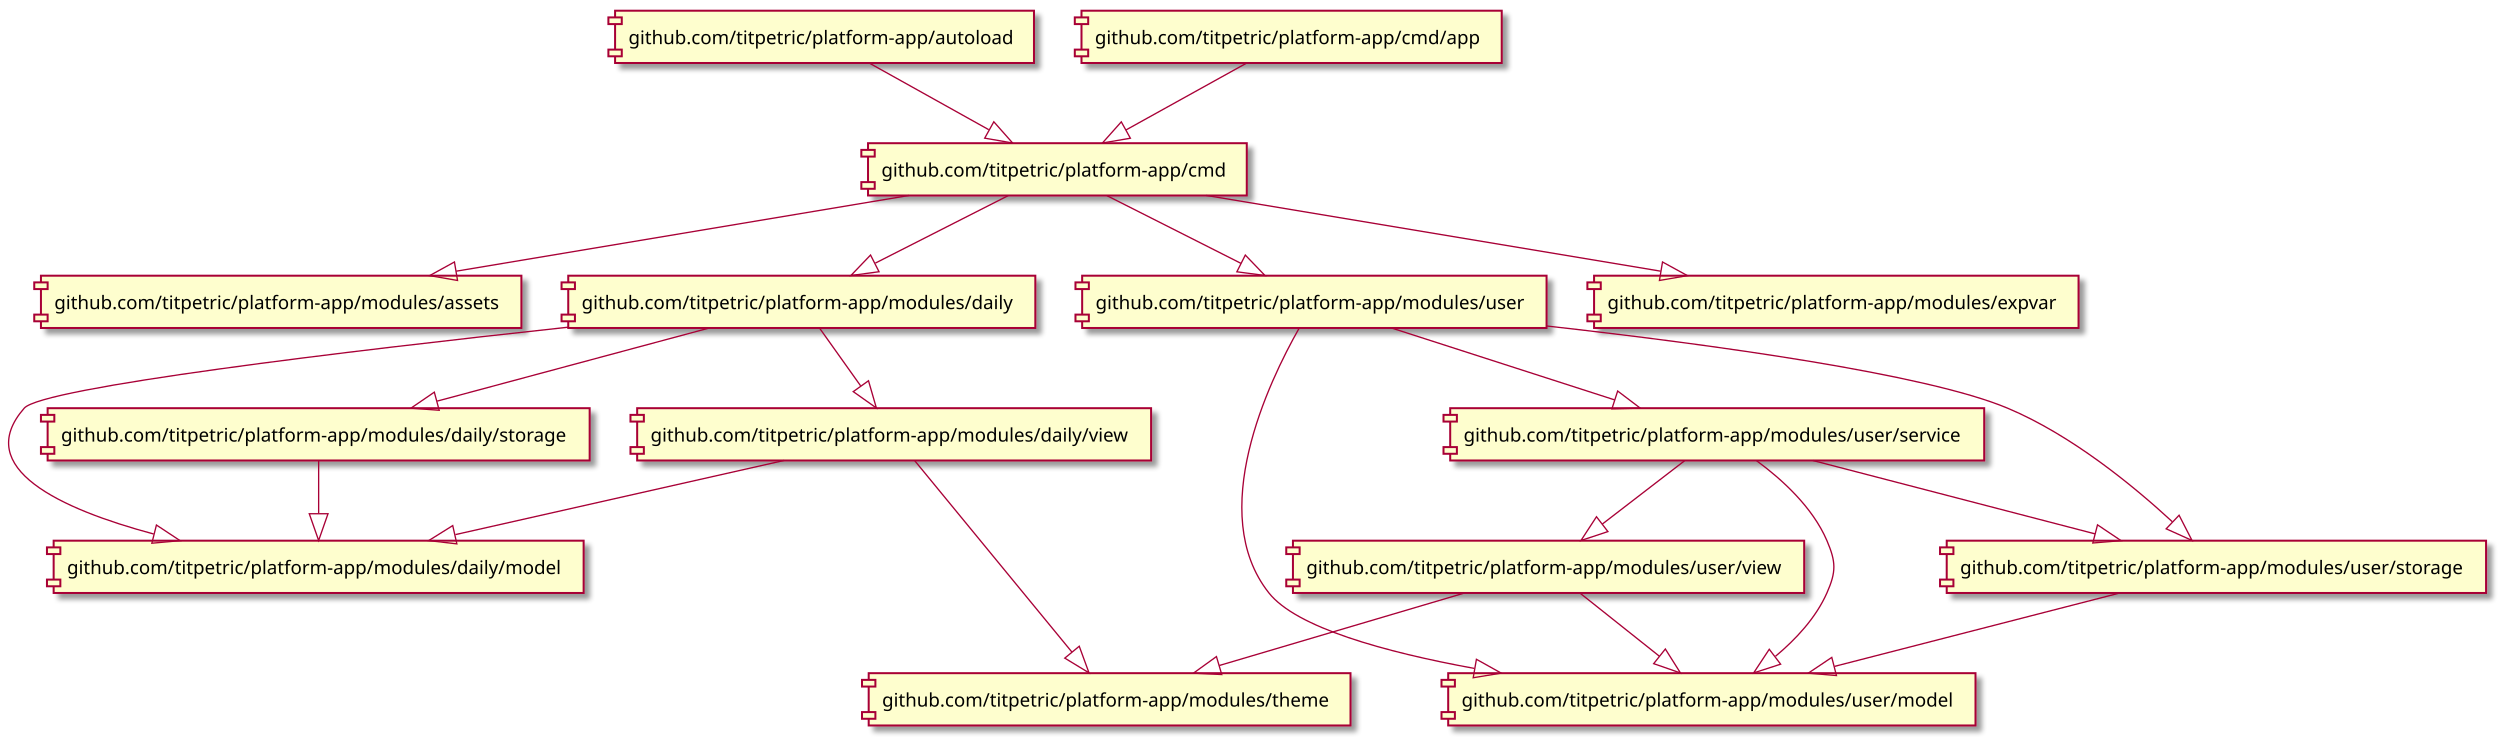
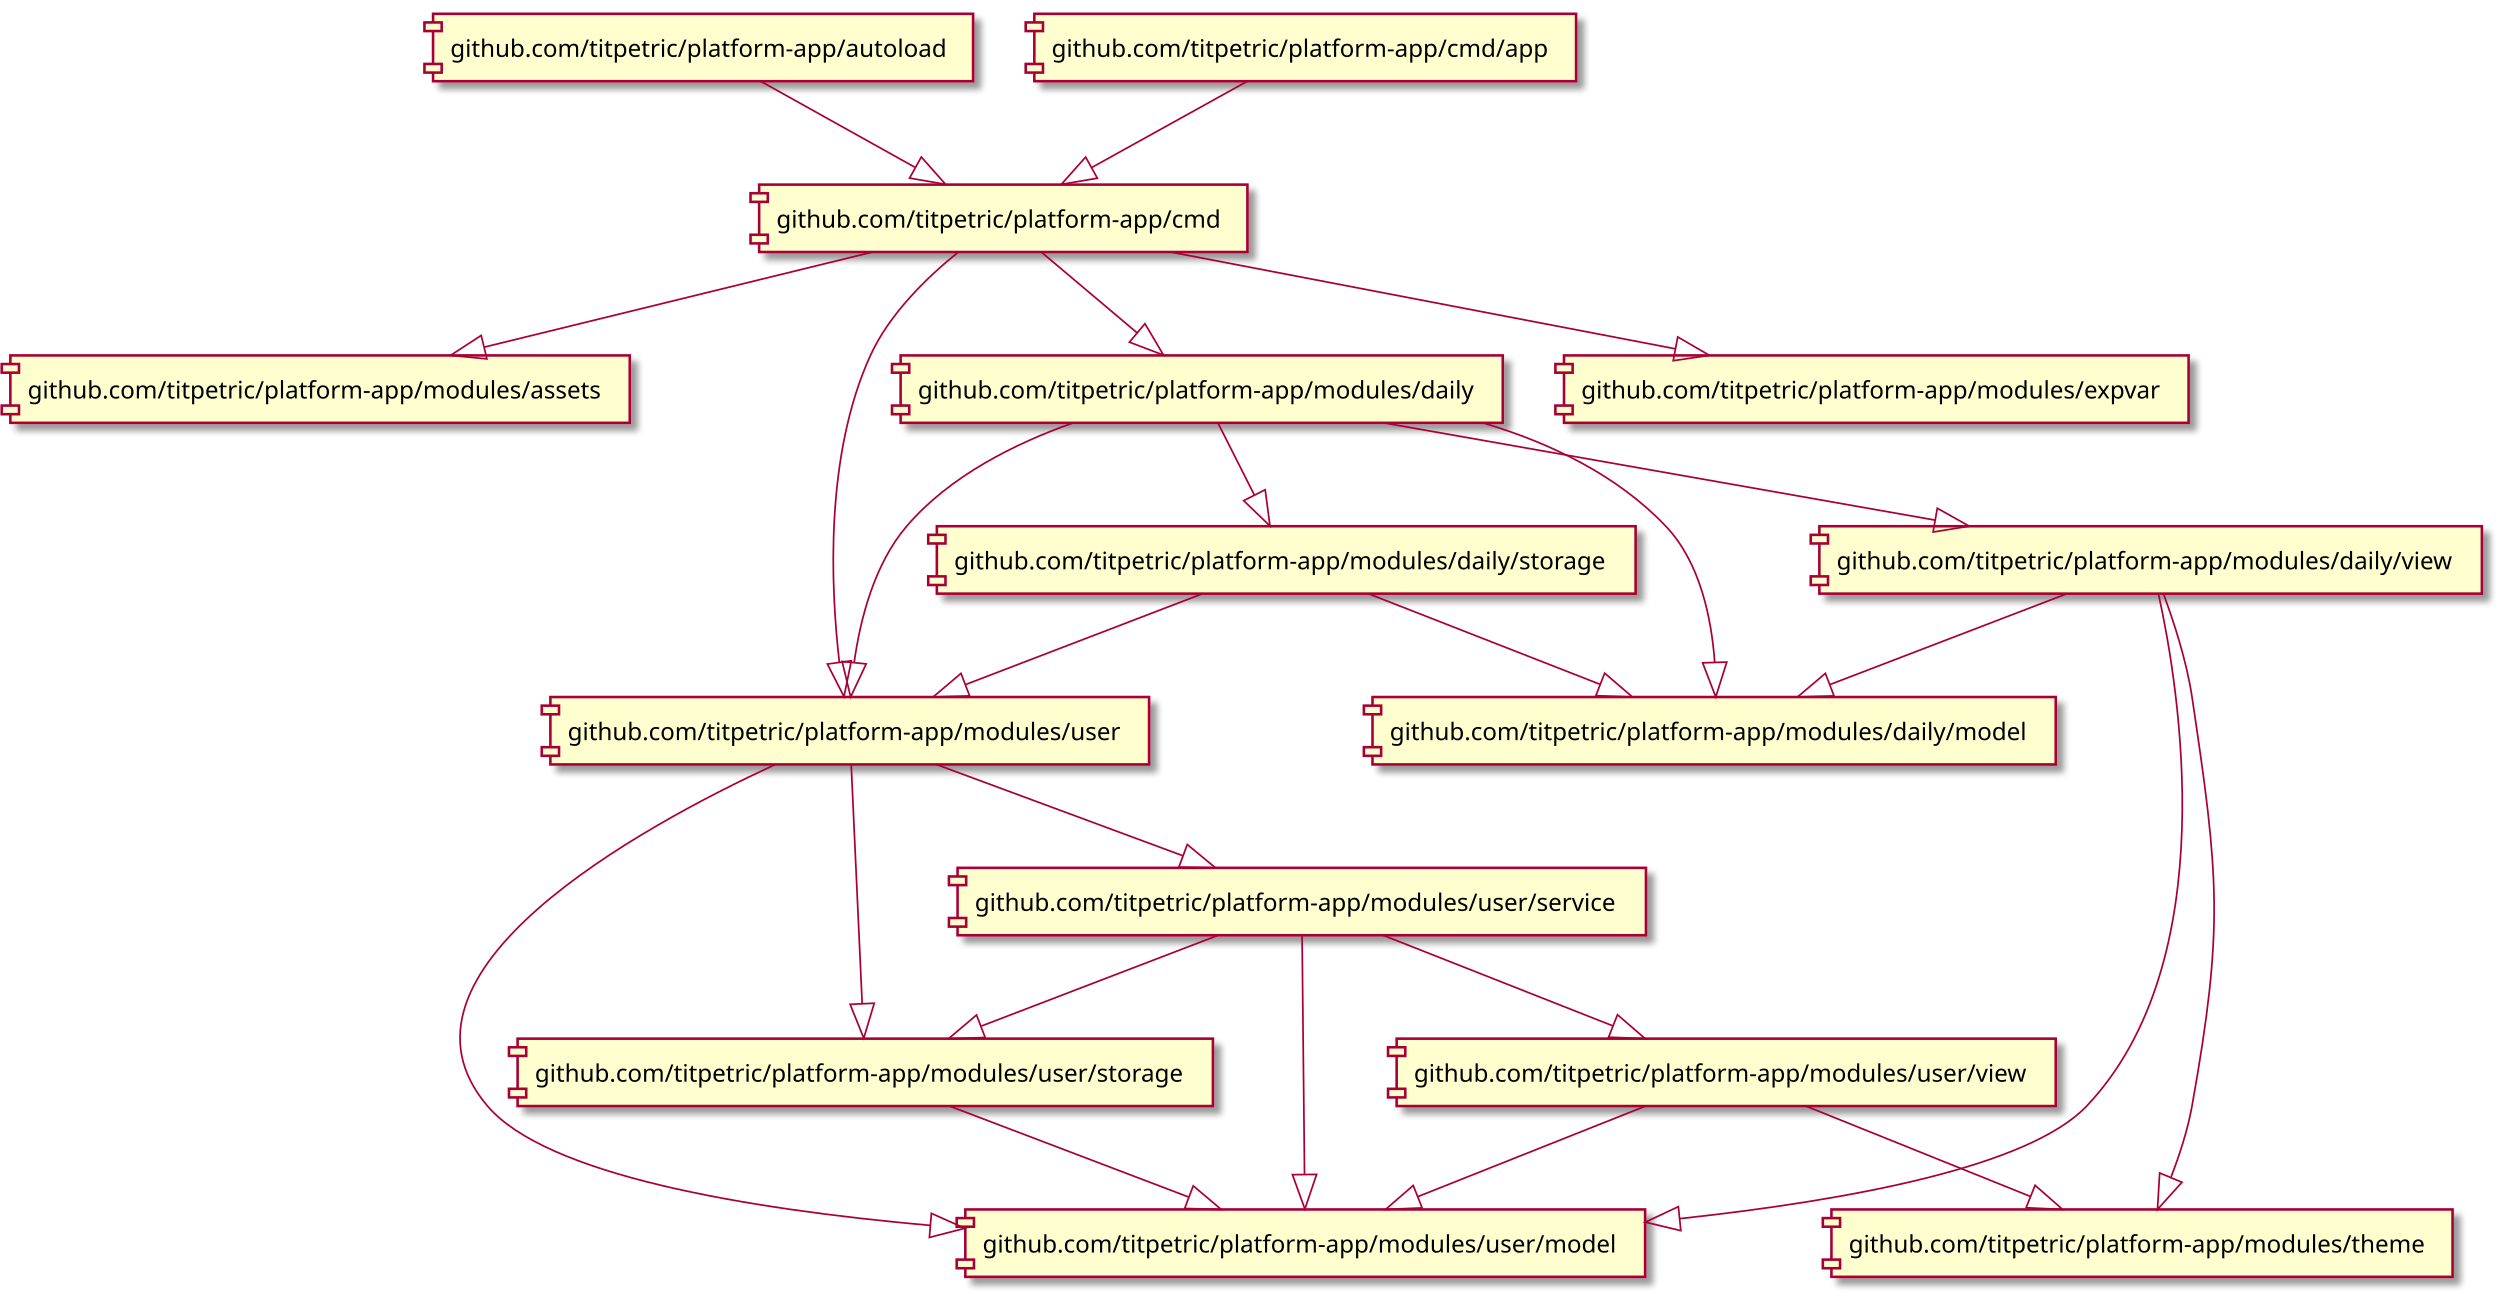
- <svg xmlns="http://www.w3.org/2000/svg" contentScriptType="application/ecmascript" contentStyleType="text/css" height="553px" preserveAspectRatio="none" style="width:1868px;height:553px;" version="1.1" viewBox="0 0 1868 553" width="1868px" zoomAndPan="magnify">
+ <svg xmlns="http://www.w3.org/2000/svg" contentScriptType="application/ecmascript" contentStyleType="text/css" height="751px" preserveAspectRatio="none" style="width:1449px;height:751px;" version="1.1" viewBox="0 0 1449 751" width="1449px" zoomAndPan="magnify">
  <defs>
-     <filter height="300%" id="fi0xr6ona386r" width="300%" x="-1" y="-1">
+     <filter height="300%" id="f1mh0i2k027cbg" width="300%" x="-1" y="-1">
      <feGaussianBlur result="blurOut" stdDeviation="2.0" />
      <feColorMatrix in="blurOut" result="blurOut2" type="matrix" values="0 0 0 0 0 0 0 0 0 0 0 0 0 0 0 0 0 0 .4 0" />
      <feOffset dx="4.0" dy="4.0" in="blurOut2" result="blurOut3" />
      <feBlend in="SourceGraphic" in2="blurOut3" mode="normal" />
    </filter>
  </defs>
  <g>
-     <rect fill="#FEFECE" filter="url(#fi0xr6ona386r)" height="39.068" style="stroke: #A80036; stroke-width: 1.5;" width="313" x="459.59" y="8" />
-     <rect fill="#FEFECE" height="5" style="stroke: #A80036; stroke-width: 1.5;" width="10" x="454.59" y="13" />
-     <rect fill="#FEFECE" height="5" style="stroke: #A80036; stroke-width: 1.5;" width="10" x="454.59" y="37.068" />
-     <text fill="#000000" font-family="sans-serif" font-size="14" lengthAdjust="spacingAndGlyphs" textLength="293" x="469.59" y="32.966">github.com/titpetric/platform-app/autoload</text>
-     <rect fill="#FEFECE" filter="url(#fi0xr6ona386r)" height="39.068" style="stroke: #A80036; stroke-width: 1.5;" width="283" x="648.59" y="107" />
-     <rect fill="#FEFECE" height="5" style="stroke: #A80036; stroke-width: 1.5;" width="10" x="643.59" y="112" />
-     <rect fill="#FEFECE" height="5" style="stroke: #A80036; stroke-width: 1.5;" width="10" x="643.59" y="136.068" />
-     <text fill="#000000" font-family="sans-serif" font-size="14" lengthAdjust="spacingAndGlyphs" textLength="263" x="658.59" y="131.966">github.com/titpetric/platform-app/cmd</text>
-     <rect fill="#FEFECE" filter="url(#fi0xr6ona386r)" height="39.068" style="stroke: #A80036; stroke-width: 1.5;" width="359" x="30.59" y="206" />
-     <rect fill="#FEFECE" height="5" style="stroke: #A80036; stroke-width: 1.5;" width="10" x="25.59" y="211" />
-     <rect fill="#FEFECE" height="5" style="stroke: #A80036; stroke-width: 1.5;" width="10" x="25.59" y="235.068" />
-     <text fill="#000000" font-family="sans-serif" font-size="14" lengthAdjust="spacingAndGlyphs" textLength="339" x="40.59" y="230.966">github.com/titpetric/platform-app/modules/assets</text>
-     <rect fill="#FEFECE" filter="url(#fi0xr6ona386r)" height="39.068" style="stroke: #A80036; stroke-width: 1.5;" width="349" x="424.59" y="206" />
-     <rect fill="#FEFECE" height="5" style="stroke: #A80036; stroke-width: 1.5;" width="10" x="419.59" y="211" />
-     <rect fill="#FEFECE" height="5" style="stroke: #A80036; stroke-width: 1.5;" width="10" x="419.59" y="235.068" />
-     <text fill="#000000" font-family="sans-serif" font-size="14" lengthAdjust="spacingAndGlyphs" textLength="329" x="434.59" y="230.966">github.com/titpetric/platform-app/modules/daily</text>
-     <rect fill="#FEFECE" filter="url(#fi0xr6ona386r)" height="39.068" style="stroke: #A80036; stroke-width: 1.5;" width="362" x="1191.09" y="206" />
-     <rect fill="#FEFECE" height="5" style="stroke: #A80036; stroke-width: 1.5;" width="10" x="1186.09" y="211" />
-     <rect fill="#FEFECE" height="5" style="stroke: #A80036; stroke-width: 1.5;" width="10" x="1186.09" y="235.068" />
-     <text fill="#000000" font-family="sans-serif" font-size="14" lengthAdjust="spacingAndGlyphs" textLength="342" x="1201.09" y="230.966">github.com/titpetric/platform-app/modules/expvar</text>
-     <rect fill="#FEFECE" filter="url(#fi0xr6ona386r)" height="39.068" style="stroke: #A80036; stroke-width: 1.5;" width="347" x="808.59" y="206" />
-     <rect fill="#FEFECE" height="5" style="stroke: #A80036; stroke-width: 1.5;" width="10" x="803.59" y="211" />
-     <rect fill="#FEFECE" height="5" style="stroke: #A80036; stroke-width: 1.5;" width="10" x="803.59" y="235.068" />
-     <text fill="#000000" font-family="sans-serif" font-size="14" lengthAdjust="spacingAndGlyphs" textLength="327" x="818.59" y="230.966">github.com/titpetric/platform-app/modules/user</text>
-     <rect fill="#FEFECE" filter="url(#fi0xr6ona386r)" height="39.068" style="stroke: #A80036; stroke-width: 1.5;" width="314" x="808.09" y="8" />
-     <rect fill="#FEFECE" height="5" style="stroke: #A80036; stroke-width: 1.5;" width="10" x="803.09" y="13" />
-     <rect fill="#FEFECE" height="5" style="stroke: #A80036; stroke-width: 1.5;" width="10" x="803.09" y="37.068" />
-     <text fill="#000000" font-family="sans-serif" font-size="14" lengthAdjust="spacingAndGlyphs" textLength="294" x="818.09" y="32.966">github.com/titpetric/platform-app/cmd/app</text>
-     <rect fill="#FEFECE" filter="url(#fi0xr6ona386r)" height="39.068" style="stroke: #A80036; stroke-width: 1.5;" width="396" x="40.09" y="404" />
-     <rect fill="#FEFECE" height="5" style="stroke: #A80036; stroke-width: 1.5;" width="10" x="35.09" y="409" />
-     <rect fill="#FEFECE" height="5" style="stroke: #A80036; stroke-width: 1.5;" width="10" x="35.09" y="433.068" />
-     <text fill="#000000" font-family="sans-serif" font-size="14" lengthAdjust="spacingAndGlyphs" textLength="376" x="50.09" y="428.966">github.com/titpetric/platform-app/modules/daily/model</text>
-     <rect fill="#FEFECE" filter="url(#fi0xr6ona386r)" height="39.068" style="stroke: #A80036; stroke-width: 1.5;" width="405" x="35.59" y="305" />
-     <rect fill="#FEFECE" height="5" style="stroke: #A80036; stroke-width: 1.5;" width="10" x="30.59" y="310" />
-     <rect fill="#FEFECE" height="5" style="stroke: #A80036; stroke-width: 1.5;" width="10" x="30.59" y="334.068" />
-     <text fill="#000000" font-family="sans-serif" font-size="14" lengthAdjust="spacingAndGlyphs" textLength="385" x="45.59" y="329.966">github.com/titpetric/platform-app/modules/daily/storage</text>
-     <rect fill="#FEFECE" filter="url(#fi0xr6ona386r)" height="39.068" style="stroke: #A80036; stroke-width: 1.5;" width="384" x="476.09" y="305" />
-     <rect fill="#FEFECE" height="5" style="stroke: #A80036; stroke-width: 1.5;" width="10" x="471.09" y="310" />
-     <rect fill="#FEFECE" height="5" style="stroke: #A80036; stroke-width: 1.5;" width="10" x="471.09" y="334.068" />
-     <text fill="#000000" font-family="sans-serif" font-size="14" lengthAdjust="spacingAndGlyphs" textLength="364" x="486.09" y="329.966">github.com/titpetric/platform-app/modules/daily/view</text>
-     <rect fill="#FEFECE" filter="url(#fi0xr6ona386r)" height="39.068" style="stroke: #A80036; stroke-width: 1.5;" width="360" x="649.09" y="503" />
-     <rect fill="#FEFECE" height="5" style="stroke: #A80036; stroke-width: 1.5;" width="10" x="644.09" y="508" />
-     <rect fill="#FEFECE" height="5" style="stroke: #A80036; stroke-width: 1.5;" width="10" x="644.09" y="532.068" />
-     <text fill="#000000" font-family="sans-serif" font-size="14" lengthAdjust="spacingAndGlyphs" textLength="340" x="659.09" y="527.966">github.com/titpetric/platform-app/modules/theme</text>
-     <rect fill="#FEFECE" filter="url(#fi0xr6ona386r)" height="39.068" style="stroke: #A80036; stroke-width: 1.5;" width="394" x="1082.09" y="503" />
-     <rect fill="#FEFECE" height="5" style="stroke: #A80036; stroke-width: 1.5;" width="10" x="1077.09" y="508" />
-     <rect fill="#FEFECE" height="5" style="stroke: #A80036; stroke-width: 1.5;" width="10" x="1077.09" y="532.068" />
-     <text fill="#000000" font-family="sans-serif" font-size="14" lengthAdjust="spacingAndGlyphs" textLength="374" x="1092.09" y="527.966">github.com/titpetric/platform-app/modules/user/model</text>
-     <rect fill="#FEFECE" filter="url(#fi0xr6ona386r)" height="39.068" style="stroke: #A80036; stroke-width: 1.5;" width="399" x="1083.59" y="305" />
-     <rect fill="#FEFECE" height="5" style="stroke: #A80036; stroke-width: 1.5;" width="10" x="1078.59" y="310" />
-     <rect fill="#FEFECE" height="5" style="stroke: #A80036; stroke-width: 1.5;" width="10" x="1078.59" y="334.068" />
-     <text fill="#000000" font-family="sans-serif" font-size="14" lengthAdjust="spacingAndGlyphs" textLength="379" x="1093.59" y="329.966">github.com/titpetric/platform-app/modules/user/service</text>
-     <rect fill="#FEFECE" filter="url(#fi0xr6ona386r)" height="39.068" style="stroke: #A80036; stroke-width: 1.5;" width="403" x="1454.59" y="404" />
-     <rect fill="#FEFECE" height="5" style="stroke: #A80036; stroke-width: 1.5;" width="10" x="1449.59" y="409" />
-     <rect fill="#FEFECE" height="5" style="stroke: #A80036; stroke-width: 1.5;" width="10" x="1449.59" y="433.068" />
-     <text fill="#000000" font-family="sans-serif" font-size="14" lengthAdjust="spacingAndGlyphs" textLength="383" x="1464.59" y="428.966">github.com/titpetric/platform-app/modules/user/storage</text>
-     <rect fill="#FEFECE" filter="url(#fi0xr6ona386r)" height="39.068" style="stroke: #A80036; stroke-width: 1.5;" width="382" x="966.09" y="404" />
-     <rect fill="#FEFECE" height="5" style="stroke: #A80036; stroke-width: 1.5;" width="10" x="961.09" y="409" />
-     <rect fill="#FEFECE" height="5" style="stroke: #A80036; stroke-width: 1.5;" width="10" x="961.09" y="433.068" />
-     <text fill="#000000" font-family="sans-serif" font-size="14" lengthAdjust="spacingAndGlyphs" textLength="362" x="976.09" y="428.966">github.com/titpetric/platform-app/modules/user/view</text>
-     <path d="M649.64,47.2 C674.91,61.29 710.02,80.86 738.8,96.91 " fill="none" id="github.com/titpetric/platform-app/autoload-&gt;github.com/titpetric/platform-app/cmd" style="stroke: #A80036; stroke-width: 1.0;" />
-     <polygon fill="none" points="742.58,91,756.64,106.85,735.77,103.23,742.58,91" style="stroke: #A80036; stroke-width: 1.0;" />
-     <path d="M679.29,146.03 C582.81,162.17 442.8,185.58 340.85,202.63 " fill="none" id="github.com/titpetric/platform-app/cmd-&gt;github.com/titpetric/platform-app/modules/assets" style="stroke: #A80036; stroke-width: 1.0;" />
-     <polygon fill="none" points="341.87,209.56,320.99,205.95,339.56,195.75,341.87,209.56" style="stroke: #A80036; stroke-width: 1.0;" />
-     <path d="M753.26,146.2 C725.12,160.49 685.88,180.42 654.04,196.6 " fill="none" id="github.com/titpetric/platform-app/cmd-&gt;github.com/titpetric/platform-app/modules/daily" style="stroke: #A80036; stroke-width: 1.0;" />
-     <polygon fill="none" points="656.81,203.04,635.8,205.85,650.47,190.56,656.81,203.04" style="stroke: #A80036; stroke-width: 1.0;" />
-     <path d="M901.27,146.03 C998.09,162.17 1138.58,185.58 1240.88,202.63 " fill="none" id="github.com/titpetric/platform-app/cmd-&gt;github.com/titpetric/platform-app/modules/expvar" style="stroke: #A80036; stroke-width: 1.0;" />
-     <polygon fill="none" points="1242.23,195.76,1260.81,205.95,1239.93,209.57,1242.23,195.76" style="stroke: #A80036; stroke-width: 1.0;" />
-     <path d="M827.11,146.2 C855.53,160.56 895.21,180.61 927.31,196.82 " fill="none" id="github.com/titpetric/platform-app/cmd-&gt;github.com/titpetric/platform-app/modules/user" style="stroke: #A80036; stroke-width: 1.0;" />
-     <polygon fill="none" points="930.49,190.59,945.18,205.85,924.18,203.08,930.49,190.59" style="stroke: #A80036; stroke-width: 1.0;" />
-     <path d="M931.35,47.2 C905.81,61.36 870.29,81.05 841.26,97.14 " fill="none" id="github.com/titpetric/platform-app/cmd/app-&gt;github.com/titpetric/platform-app/cmd" style="stroke: #A80036; stroke-width: 1.0;" />
-     <polygon fill="none" points="844.61,103.28,823.73,106.85,837.83,91.04,844.61,103.28" style="stroke: #A80036; stroke-width: 1.0;" />
-     <path d="M424.4,244.49 C258.25,262.46 31.58,289.56 18.09,305 C-21.04,349.78 45.13,380.33 114.88,399.03 " fill="none" id="github.com/titpetric/platform-app/modules/daily-&gt;github.com/titpetric/platform-app/modules/daily/model" style="stroke: #A80036; stroke-width: 1.0;" />
-     <polygon fill="none" points="116.88,392.31,134.57,403.99,113.46,405.89,116.88,392.31" style="stroke: #A80036; stroke-width: 1.0;" />
-     <path d="M529.91,245.09 C472.09,260.62 389.26,282.88 326.61,299.72 " fill="none" id="github.com/titpetric/platform-app/modules/daily-&gt;github.com/titpetric/platform-app/modules/daily/storage" style="stroke: #A80036; stroke-width: 1.0;" />
-     <polygon fill="none" points="328.16,306.55,307.03,304.98,324.53,293.02,328.16,306.55" style="stroke: #A80036; stroke-width: 1.0;" />
-     <path d="M612.39,245.2 C621.08,257.41 632.69,273.74 643.07,288.32 " fill="none" id="github.com/titpetric/platform-app/modules/daily-&gt;github.com/titpetric/platform-app/modules/daily/view" style="stroke: #A80036; stroke-width: 1.0;" />
-     <polygon fill="none" points="648.94,284.5,654.83,304.85,637.53,292.62,648.94,284.5" style="stroke: #A80036; stroke-width: 1.0;" />
-     <path d="M238.09,344.2 C238.09,355.34 238.09,369.9 238.09,383.44 " fill="none" id="github.com/titpetric/platform-app/modules/daily/storage-&gt;github.com/titpetric/platform-app/modules/daily/model" style="stroke: #A80036; stroke-width: 1.0;" />
-     <polygon fill="none" points="245.09,383.85,238.09,403.85,231.09,383.85,245.09,383.85" style="stroke: #A80036; stroke-width: 1.0;" />
-     <path d="M585.94,344.03 C516.05,359.8 415.36,382.51 340.27,399.45 " fill="none" id="github.com/titpetric/platform-app/modules/daily/view-&gt;github.com/titpetric/platform-app/modules/daily/model" style="stroke: #A80036; stroke-width: 1.0;" />
-     <polygon fill="none" points="341.36,406.38,320.31,403.95,338.28,392.72,341.36,406.38" style="stroke: #A80036; stroke-width: 1.0;" />
-     <path d="M683.53,344.29 C710.57,377.22 766.89,445.78 801,487.3 " fill="none" id="github.com/titpetric/platform-app/modules/daily/view-&gt;github.com/titpetric/platform-app/modules/theme" style="stroke: #A80036; stroke-width: 1.0;" />
-     <polygon fill="none" points="806.41,482.87,813.7,502.76,795.6,491.75,806.41,482.87" style="stroke: #A80036; stroke-width: 1.0;" />
-     <path d="M970.8,245.09 C947.72,285.73 901.13,383.6 948.09,443 C968.55,468.88 1034.19,487.12 1101.69,499.46 " fill="none" id="github.com/titpetric/platform-app/modules/user-&gt;github.com/titpetric/platform-app/modules/user/model" style="stroke: #A80036; stroke-width: 1.0;" />
-     <polygon fill="none" points="1103.18,492.62,1121.69,502.95,1100.78,506.41,1103.18,492.62" style="stroke: #A80036; stroke-width: 1.0;" />
-     <path d="M1039.77,245.09 C1087.15,260.36 1154.66,282.11 1206.56,298.84 " fill="none" id="github.com/titpetric/platform-app/modules/user-&gt;github.com/titpetric/platform-app/modules/user/service" style="stroke: #A80036; stroke-width: 1.0;" />
-     <polygon fill="none" points="1208.72,292.18,1225.61,304.98,1204.42,305.5,1208.72,292.18" style="stroke: #A80036; stroke-width: 1.0;" />
-     <path d="M1155.83,243.6 C1281.46,257.69 1439.35,279.47 1500.09,305 C1547.56,324.96 1593.61,362.59 1623.22,389.9 " fill="none" id="github.com/titpetric/platform-app/modules/user-&gt;github.com/titpetric/platform-app/modules/user/storage" style="stroke: #A80036; stroke-width: 1.0;" />
-     <polygon fill="none" points="1628.21,384.98,1637.88,403.84,1618.56,395.13,1628.21,384.98" style="stroke: #A80036; stroke-width: 1.0;" />
-     <path d="M1312.49,344.22 C1331.42,358.13 1354.41,378.99 1365.09,404 C1371.9,419.94 1372.09,427.14 1365.09,443 C1356.88,461.61 1341.84,477.71 1326.61,490.41 " fill="none" id="github.com/titpetric/platform-app/modules/user/service-&gt;github.com/titpetric/platform-app/modules/user/model" style="stroke: #A80036; stroke-width: 1.0;" />
-     <polygon fill="none" points="1330.47,496.27,1310.32,502.81,1321.99,485.13,1330.47,496.27" style="stroke: #A80036; stroke-width: 1.0;" />
-     <path d="M1354.57,344.09 C1414.57,359.69 1500.64,382.07 1565.47,398.93 " fill="none" id="github.com/titpetric/platform-app/modules/user/service-&gt;github.com/titpetric/platform-app/modules/user/storage" style="stroke: #A80036; stroke-width: 1.0;" />
-     <polygon fill="none" points="1567.26,392.17,1584.86,403.98,1563.74,405.72,1567.26,392.17" style="stroke: #A80036; stroke-width: 1.0;" />
-     <path d="M1258.8,344.2 C1241.37,357.62 1217.48,376.01 1197.24,391.59 " fill="none" id="github.com/titpetric/platform-app/modules/user/service-&gt;github.com/titpetric/platform-app/modules/user/view" style="stroke: #A80036; stroke-width: 1.0;" />
-     <polygon fill="none" points="1201.43,397.2,1181.31,403.85,1192.89,386.11,1201.43,397.2" style="stroke: #A80036; stroke-width: 1.0;" />
-     <path d="M1583.85,443.09 C1523.2,458.69 1436.21,481.07 1370.68,497.93 " fill="none" id="github.com/titpetric/platform-app/modules/user/storage-&gt;github.com/titpetric/platform-app/modules/user/model" style="stroke: #A80036; stroke-width: 1.0;" />
-     <polygon fill="none" points="1372.2,504.77,1351.09,502.98,1368.71,491.21,1372.2,504.77" style="stroke: #A80036; stroke-width: 1.0;" />
-     <path d="M1094.24,443.09 C1042.15,458.49 967.74,480.5 911,497.28 " fill="none" id="github.com/titpetric/platform-app/modules/user/view-&gt;github.com/titpetric/platform-app/modules/theme" style="stroke: #A80036; stroke-width: 1.0;" />
-     <polygon fill="none" points="912.9,504.02,891.73,502.98,908.92,490.59,912.9,504.02" style="stroke: #A80036; stroke-width: 1.0;" />
-     <path d="M1180.61,443.2 C1197.41,456.55 1220.39,474.83 1239.92,490.36 " fill="none" id="github.com/titpetric/platform-app/modules/user/view-&gt;github.com/titpetric/platform-app/modules/user/model" style="stroke: #A80036; stroke-width: 1.0;" />
-     <polygon fill="none" points="1244.34,484.93,1255.64,502.85,1235.63,495.89,1244.34,484.93" style="stroke: #A80036; stroke-width: 1.0;" />
+     <rect fill="#FEFECE" filter="url(#f1mh0i2k027cbg)" height="39.068" style="stroke: #A80036; stroke-width: 1.5;" width="313" x="251" y="8" />
+     <rect fill="#FEFECE" height="5" style="stroke: #A80036; stroke-width: 1.5;" width="10" x="246" y="13" />
+     <rect fill="#FEFECE" height="5" style="stroke: #A80036; stroke-width: 1.5;" width="10" x="246" y="37.068" />
+     <text fill="#000000" font-family="sans-serif" font-size="14" lengthAdjust="spacingAndGlyphs" textLength="293" x="261" y="32.966">github.com/titpetric/platform-app/autoload</text>
+     <rect fill="#FEFECE" filter="url(#f1mh0i2k027cbg)" height="39.068" style="stroke: #A80036; stroke-width: 1.5;" width="283" x="440" y="107" />
+     <rect fill="#FEFECE" height="5" style="stroke: #A80036; stroke-width: 1.5;" width="10" x="435" y="112" />
+     <rect fill="#FEFECE" height="5" style="stroke: #A80036; stroke-width: 1.5;" width="10" x="435" y="136.068" />
+     <text fill="#000000" font-family="sans-serif" font-size="14" lengthAdjust="spacingAndGlyphs" textLength="263" x="450" y="131.966">github.com/titpetric/platform-app/cmd</text>
+     <rect fill="#FEFECE" filter="url(#f1mh0i2k027cbg)" height="39.068" style="stroke: #A80036; stroke-width: 1.5;" width="359" x="6" y="206" />
+     <rect fill="#FEFECE" height="5" style="stroke: #A80036; stroke-width: 1.5;" width="10" x="1" y="211" />
+     <rect fill="#FEFECE" height="5" style="stroke: #A80036; stroke-width: 1.5;" width="10" x="1" y="235.068" />
+     <text fill="#000000" font-family="sans-serif" font-size="14" lengthAdjust="spacingAndGlyphs" textLength="339" x="16" y="230.966">github.com/titpetric/platform-app/modules/assets</text>
+     <rect fill="#FEFECE" filter="url(#f1mh0i2k027cbg)" height="39.068" style="stroke: #A80036; stroke-width: 1.5;" width="349" x="522" y="206" />
+     <rect fill="#FEFECE" height="5" style="stroke: #A80036; stroke-width: 1.5;" width="10" x="517" y="211" />
+     <rect fill="#FEFECE" height="5" style="stroke: #A80036; stroke-width: 1.5;" width="10" x="517" y="235.068" />
+     <text fill="#000000" font-family="sans-serif" font-size="14" lengthAdjust="spacingAndGlyphs" textLength="329" x="532" y="230.966">github.com/titpetric/platform-app/modules/daily</text>
+     <rect fill="#FEFECE" filter="url(#f1mh0i2k027cbg)" height="39.068" style="stroke: #A80036; stroke-width: 1.5;" width="362" x="906.5" y="206" />
+     <rect fill="#FEFECE" height="5" style="stroke: #A80036; stroke-width: 1.5;" width="10" x="901.5" y="211" />
+     <rect fill="#FEFECE" height="5" style="stroke: #A80036; stroke-width: 1.5;" width="10" x="901.5" y="235.068" />
+     <text fill="#000000" font-family="sans-serif" font-size="14" lengthAdjust="spacingAndGlyphs" textLength="342" x="916.5" y="230.966">github.com/titpetric/platform-app/modules/expvar</text>
+     <rect fill="#FEFECE" filter="url(#f1mh0i2k027cbg)" height="39.068" style="stroke: #A80036; stroke-width: 1.5;" width="347" x="319" y="404" />
+     <rect fill="#FEFECE" height="5" style="stroke: #A80036; stroke-width: 1.5;" width="10" x="314" y="409" />
+     <rect fill="#FEFECE" height="5" style="stroke: #A80036; stroke-width: 1.5;" width="10" x="314" y="433.068" />
+     <text fill="#000000" font-family="sans-serif" font-size="14" lengthAdjust="spacingAndGlyphs" textLength="327" x="329" y="428.966">github.com/titpetric/platform-app/modules/user</text>
+     <rect fill="#FEFECE" filter="url(#f1mh0i2k027cbg)" height="39.068" style="stroke: #A80036; stroke-width: 1.5;" width="314" x="599.5" y="8" />
+     <rect fill="#FEFECE" height="5" style="stroke: #A80036; stroke-width: 1.5;" width="10" x="594.5" y="13" />
+     <rect fill="#FEFECE" height="5" style="stroke: #A80036; stroke-width: 1.5;" width="10" x="594.5" y="37.068" />
+     <text fill="#000000" font-family="sans-serif" font-size="14" lengthAdjust="spacingAndGlyphs" textLength="294" x="609.5" y="32.966">github.com/titpetric/platform-app/cmd/app</text>
+     <rect fill="#FEFECE" filter="url(#f1mh0i2k027cbg)" height="39.068" style="stroke: #A80036; stroke-width: 1.5;" width="396" x="795.5" y="404" />
+     <rect fill="#FEFECE" height="5" style="stroke: #A80036; stroke-width: 1.5;" width="10" x="790.5" y="409" />
+     <rect fill="#FEFECE" height="5" style="stroke: #A80036; stroke-width: 1.5;" width="10" x="790.5" y="433.068" />
+     <text fill="#000000" font-family="sans-serif" font-size="14" lengthAdjust="spacingAndGlyphs" textLength="376" x="805.5" y="428.966">github.com/titpetric/platform-app/modules/daily/model</text>
+     <rect fill="#FEFECE" filter="url(#f1mh0i2k027cbg)" height="39.068" style="stroke: #A80036; stroke-width: 1.5;" width="405" x="543" y="305" />
+     <rect fill="#FEFECE" height="5" style="stroke: #A80036; stroke-width: 1.5;" width="10" x="538" y="310" />
+     <rect fill="#FEFECE" height="5" style="stroke: #A80036; stroke-width: 1.5;" width="10" x="538" y="334.068" />
+     <text fill="#000000" font-family="sans-serif" font-size="14" lengthAdjust="spacingAndGlyphs" textLength="385" x="553" y="329.966">github.com/titpetric/platform-app/modules/daily/storage</text>
+     <rect fill="#FEFECE" filter="url(#f1mh0i2k027cbg)" height="39.068" style="stroke: #A80036; stroke-width: 1.5;" width="384" x="1054.5" y="305" />
+     <rect fill="#FEFECE" height="5" style="stroke: #A80036; stroke-width: 1.5;" width="10" x="1049.5" y="310" />
+     <rect fill="#FEFECE" height="5" style="stroke: #A80036; stroke-width: 1.5;" width="10" x="1049.5" y="334.068" />
+     <text fill="#000000" font-family="sans-serif" font-size="14" lengthAdjust="spacingAndGlyphs" textLength="364" x="1064.5" y="329.966">github.com/titpetric/platform-app/modules/daily/view</text>
+     <rect fill="#FEFECE" filter="url(#f1mh0i2k027cbg)" height="39.068" style="stroke: #A80036; stroke-width: 1.5;" width="360" x="1061.5" y="701" />
+     <rect fill="#FEFECE" height="5" style="stroke: #A80036; stroke-width: 1.5;" width="10" x="1056.5" y="706" />
+     <rect fill="#FEFECE" height="5" style="stroke: #A80036; stroke-width: 1.5;" width="10" x="1056.5" y="730.068" />
+     <text fill="#000000" font-family="sans-serif" font-size="14" lengthAdjust="spacingAndGlyphs" textLength="340" x="1071.5" y="725.966">github.com/titpetric/platform-app/modules/theme</text>
+     <rect fill="#FEFECE" filter="url(#f1mh0i2k027cbg)" height="39.068" style="stroke: #A80036; stroke-width: 1.5;" width="394" x="559.5" y="701" />
+     <rect fill="#FEFECE" height="5" style="stroke: #A80036; stroke-width: 1.5;" width="10" x="554.5" y="706" />
+     <rect fill="#FEFECE" height="5" style="stroke: #A80036; stroke-width: 1.5;" width="10" x="554.5" y="730.068" />
+     <text fill="#000000" font-family="sans-serif" font-size="14" lengthAdjust="spacingAndGlyphs" textLength="374" x="569.5" y="725.966">github.com/titpetric/platform-app/modules/user/model</text>
+     <rect fill="#FEFECE" filter="url(#f1mh0i2k027cbg)" height="39.068" style="stroke: #A80036; stroke-width: 1.5;" width="399" x="555" y="503" />
+     <rect fill="#FEFECE" height="5" style="stroke: #A80036; stroke-width: 1.5;" width="10" x="550" y="508" />
+     <rect fill="#FEFECE" height="5" style="stroke: #A80036; stroke-width: 1.5;" width="10" x="550" y="532.068" />
+     <text fill="#000000" font-family="sans-serif" font-size="14" lengthAdjust="spacingAndGlyphs" textLength="379" x="565" y="527.966">github.com/titpetric/platform-app/modules/user/service</text>
+     <rect fill="#FEFECE" filter="url(#f1mh0i2k027cbg)" height="39.068" style="stroke: #A80036; stroke-width: 1.5;" width="403" x="300" y="602" />
+     <rect fill="#FEFECE" height="5" style="stroke: #A80036; stroke-width: 1.5;" width="10" x="295" y="607" />
+     <rect fill="#FEFECE" height="5" style="stroke: #A80036; stroke-width: 1.5;" width="10" x="295" y="631.068" />
+     <text fill="#000000" font-family="sans-serif" font-size="14" lengthAdjust="spacingAndGlyphs" textLength="383" x="310" y="626.966">github.com/titpetric/platform-app/modules/user/storage</text>
+     <rect fill="#FEFECE" filter="url(#f1mh0i2k027cbg)" height="39.068" style="stroke: #A80036; stroke-width: 1.5;" width="382" x="809.5" y="602" />
+     <rect fill="#FEFECE" height="5" style="stroke: #A80036; stroke-width: 1.5;" width="10" x="804.5" y="607" />
+     <rect fill="#FEFECE" height="5" style="stroke: #A80036; stroke-width: 1.5;" width="10" x="804.5" y="631.068" />
+     <text fill="#000000" font-family="sans-serif" font-size="14" lengthAdjust="spacingAndGlyphs" textLength="362" x="819.5" y="626.966">github.com/titpetric/platform-app/modules/user/view</text>
+     <path d="M441.05,47.2 C466.32,61.29 501.43,80.86 530.21,96.91 " fill="none" id="github.com/titpetric/platform-app/autoload-&gt;github.com/titpetric/platform-app/cmd" style="stroke: #A80036; stroke-width: 1.0;" />
+     <polygon fill="none" points="533.99,91,548.05,106.85,527.18,103.23,533.99,91" style="stroke: #A80036; stroke-width: 1.0;" />
+     <path d="M505.62,146.09 C441.64,161.76 349.75,184.27 280.82,201.15 " fill="none" id="github.com/titpetric/platform-app/cmd-&gt;github.com/titpetric/platform-app/modules/assets" style="stroke: #A80036; stroke-width: 1.0;" />
+     <polygon fill="none" points="282.22,208.02,261.13,205.98,278.89,194.42,282.22,208.02" style="stroke: #A80036; stroke-width: 1.0;" />
+     <path d="M603.67,146.2 C619.34,159.42 640.73,177.46 659.03,192.89 " fill="none" id="github.com/titpetric/platform-app/cmd-&gt;github.com/titpetric/platform-app/modules/daily" style="stroke: #A80036; stroke-width: 1.0;" />
+     <polygon fill="none" points="663.62,187.61,674.39,205.85,654.59,198.31,663.62,187.61" style="stroke: #A80036; stroke-width: 1.0;" />
+     <path d="M678.16,146.03 C761.55,162.02 882.19,185.14 970.91,202.15 " fill="none" id="github.com/titpetric/platform-app/cmd-&gt;github.com/titpetric/platform-app/modules/expvar" style="stroke: #A80036; stroke-width: 1.0;" />
+     <polygon fill="none" points="972.42,195.31,990.75,205.95,969.79,209.06,972.42,195.31" style="stroke: #A80036; stroke-width: 1.0;" />
+     <path d="M555.23,146.27 C537.59,160.49 515.6,181.69 504.5,206 C478.22,263.57 481.28,338.88 486.48,383.82 " fill="none" id="github.com/titpetric/platform-app/cmd-&gt;github.com/titpetric/platform-app/modules/user" style="stroke: #A80036; stroke-width: 1.0;" />
+     <polygon fill="none" points="493.43,383,489.17,403.76,479.56,384.87,493.43,383" style="stroke: #A80036; stroke-width: 1.0;" />
+     <path d="M722.76,47.2 C697.22,61.36 661.7,81.05 632.67,97.14 " fill="none" id="github.com/titpetric/platform-app/cmd/app-&gt;github.com/titpetric/platform-app/cmd" style="stroke: #A80036; stroke-width: 1.0;" />
+     <polygon fill="none" points="636.02,103.28,615.14,106.85,629.24,91.04,636.02,103.28" style="stroke: #A80036; stroke-width: 1.0;" />
+     <path d="M859.48,245.09 C898.69,256.76 937.34,275.39 965.5,305 C985.4,325.92 991.99,358.32 993.84,383.8 " fill="none" id="github.com/titpetric/platform-app/modules/daily-&gt;github.com/titpetric/platform-app/modules/daily/model" style="stroke: #A80036; stroke-width: 1.0;" />
+     <polygon fill="none" points="1000.84,383.75,994.45,403.96,986.85,384.18,1000.84,383.75" style="stroke: #A80036; stroke-width: 1.0;" />
+     <path d="M705.95,245.2 C711.91,257.01 719.82,272.67 727,286.88 " fill="none" id="github.com/titpetric/platform-app/modules/daily-&gt;github.com/titpetric/platform-app/modules/daily/storage" style="stroke: #A80036; stroke-width: 1.0;" />
+     <polygon fill="none" points="733.31,283.85,736.08,304.85,720.82,290.16,733.31,283.85" style="stroke: #A80036; stroke-width: 1.0;" />
+     <path d="M801.57,245.03 C892.78,261.12 1025,284.44 1121.6,301.47 " fill="none" id="github.com/titpetric/platform-app/modules/daily-&gt;github.com/titpetric/platform-app/modules/daily/view" style="stroke: #A80036; stroke-width: 1.0;" />
+     <polygon fill="none" points="1122.86,294.59,1141.34,304.95,1120.42,308.37,1122.86,294.59" style="stroke: #A80036; stroke-width: 1.0;" />
+     <path d="M621.97,245.1 C588.18,257.05 550.33,275.94 525.5,305 C506.75,326.94 498.61,358.8 495.1,383.81 " fill="none" id="github.com/titpetric/platform-app/modules/daily-&gt;github.com/titpetric/platform-app/modules/user" style="stroke: #A80036; stroke-width: 1.0;" />
+     <polygon fill="none" points="502.03,384.8,493.03,403.98,488.11,383.37,502.03,384.8" style="stroke: #A80036; stroke-width: 1.0;" />
+     <path d="M793.02,344.09 C831.11,358.99 885,380.06 927.31,396.61 " fill="none" id="github.com/titpetric/platform-app/modules/daily/storage-&gt;github.com/titpetric/platform-app/modules/daily/model" style="stroke: #A80036; stroke-width: 1.0;" />
+     <polygon fill="none" points="930.06,390.17,946.14,403.98,924.96,403.21,930.06,390.17" style="stroke: #A80036; stroke-width: 1.0;" />
+     <path d="M697.02,344.09 C658.07,359.02 602.94,380.16 559.73,396.72 " fill="none" id="github.com/titpetric/platform-app/modules/daily/storage-&gt;github.com/titpetric/platform-app/modules/user" style="stroke: #A80036; stroke-width: 1.0;" />
+     <polygon fill="none" points="562,403.35,540.82,403.98,556.99,390.28,562,403.35" style="stroke: #A80036; stroke-width: 1.0;" />
+     <path d="M1198.02,344.09 C1159.07,359.02 1103.94,380.16 1060.73,396.72 " fill="none" id="github.com/titpetric/platform-app/modules/daily/view-&gt;github.com/titpetric/platform-app/modules/daily/model" style="stroke: #A80036; stroke-width: 1.0;" />
+     <polygon fill="none" points="1063,403.35,1041.82,403.98,1057.99,390.28,1063,403.35" style="stroke: #A80036; stroke-width: 1.0;" />
+     <path d="M1253.93,344.17 C1259.75,359.85 1267.36,383 1270.5,404 C1286.07,508.18 1289.04,537.31 1270.5,641 C1268.03,654.82 1263.29,669.39 1258.35,682.17 " fill="none" id="github.com/titpetric/platform-app/modules/daily/view-&gt;github.com/titpetric/platform-app/modules/theme" style="stroke: #A80036; stroke-width: 1.0;" />
+     <polygon fill="none" points="1264.65,685.25,1250.47,700.99,1251.74,679.84,1264.65,685.25" style="stroke: #A80036; stroke-width: 1.0;" />
+     <path d="M1251.06,344.25 C1263.01,398.47 1289.12,556.89 1209.5,641 C1176.29,676.08 1073.21,695.54 973.75,706.3 " fill="none" id="github.com/titpetric/platform-app/modules/daily/view-&gt;github.com/titpetric/platform-app/modules/user/model" style="stroke: #A80036; stroke-width: 1.0;" />
+     <polygon fill="none" points="974.21,713.29,953.6,708.37,972.78,699.37,974.21,713.29" style="stroke: #A80036; stroke-width: 1.0;" />
+     <path d="M449.34,443.09 C370.48,479.57 216.97,563.72 282.5,641 C316.37,680.94 431.04,700.58 539.1,710.24 " fill="none" id="github.com/titpetric/platform-app/modules/user-&gt;github.com/titpetric/platform-app/modules/user/model" style="stroke: #A80036; stroke-width: 1.0;" />
+     <polygon fill="none" points="539.84,703.27,559.18,711.92,538.67,717.22,539.84,703.27" style="stroke: #A80036; stroke-width: 1.0;" />
+     <path d="M542.71,443.09 C583.22,458.09 640.64,479.35 685.48,495.95 " fill="none" id="github.com/titpetric/platform-app/modules/user-&gt;github.com/titpetric/platform-app/modules/user/service" style="stroke: #A80036; stroke-width: 1.0;" />
+     <polygon fill="none" points="688.14,489.47,704.46,502.98,683.28,502.6,688.14,489.47" style="stroke: #A80036; stroke-width: 1.0;" />
+     <path d="M493.36,443.29 C494.82,475.05 497.8,539.95 499.72,581.77 " fill="none" id="github.com/titpetric/platform-app/modules/user-&gt;github.com/titpetric/platform-app/modules/user/storage" style="stroke: #A80036; stroke-width: 1.0;" />
+     <polygon fill="none" points="506.71,581.46,500.64,601.76,492.73,582.11,506.71,581.46" style="stroke: #A80036; stroke-width: 1.0;" />
+     <path d="M754.69,542.29 C755.02,573.98 755.67,638.65 756.1,680.48 " fill="none" id="github.com/titpetric/platform-app/modules/user/service-&gt;github.com/titpetric/platform-app/modules/user/model" style="stroke: #A80036; stroke-width: 1.0;" />
+     <polygon fill="none" points="763.1,680.69,756.31,700.76,749.11,680.84,763.1,680.69" style="stroke: #A80036; stroke-width: 1.0;" />
+     <path d="M706.02,542.09 C667.07,557.02 611.94,578.16 568.73,594.72 " fill="none" id="github.com/titpetric/platform-app/modules/user/service-&gt;github.com/titpetric/platform-app/modules/user/storage" style="stroke: #A80036; stroke-width: 1.0;" />
+     <polygon fill="none" points="571,601.35,549.82,601.98,565.99,588.28,571,601.35" style="stroke: #A80036; stroke-width: 1.0;" />
+     <path d="M801.64,542.09 C839.42,556.99 892.87,578.06 934.84,594.61 " fill="none" id="github.com/titpetric/platform-app/modules/user/service-&gt;github.com/titpetric/platform-app/modules/user/view" style="stroke: #A80036; stroke-width: 1.0;" />
+     <polygon fill="none" points="937.48,588.13,953.52,601.98,932.35,601.15,937.48,588.13" style="stroke: #A80036; stroke-width: 1.0;" />
+     <path d="M550.36,641.09 C589.71,656.05 645.44,677.25 689.03,693.84 " fill="none" id="github.com/titpetric/platform-app/modules/user/storage-&gt;github.com/titpetric/platform-app/modules/user/model" style="stroke: #A80036; stroke-width: 1.0;" />
+     <polygon fill="none" points="691.6,687.32,707.8,700.98,686.62,700.41,691.6,687.32" style="stroke: #A80036; stroke-width: 1.0;" />
+     <path d="M1046.68,641.09 C1083.61,655.95 1135.82,676.97 1176.9,693.5 " fill="none" id="github.com/titpetric/platform-app/modules/user/view-&gt;github.com/titpetric/platform-app/modules/theme" style="stroke: #A80036; stroke-width: 1.0;" />
+     <polygon fill="none" points="1179.53,687.01,1195.47,700.98,1174.31,700,1179.53,687.01" style="stroke: #A80036; stroke-width: 1.0;" />
+     <path d="M953.74,641.09 C916.35,655.95 863.49,676.97 821.9,693.5 " fill="none" id="github.com/titpetric/platform-app/modules/user/view-&gt;github.com/titpetric/platform-app/modules/user/model" style="stroke: #A80036; stroke-width: 1.0;" />
+     <polygon fill="none" points="824.27,700.09,803.1,700.98,819.1,687.08,824.27,700.09" style="stroke: #A80036; stroke-width: 1.0;" />
  </g>
</svg>
